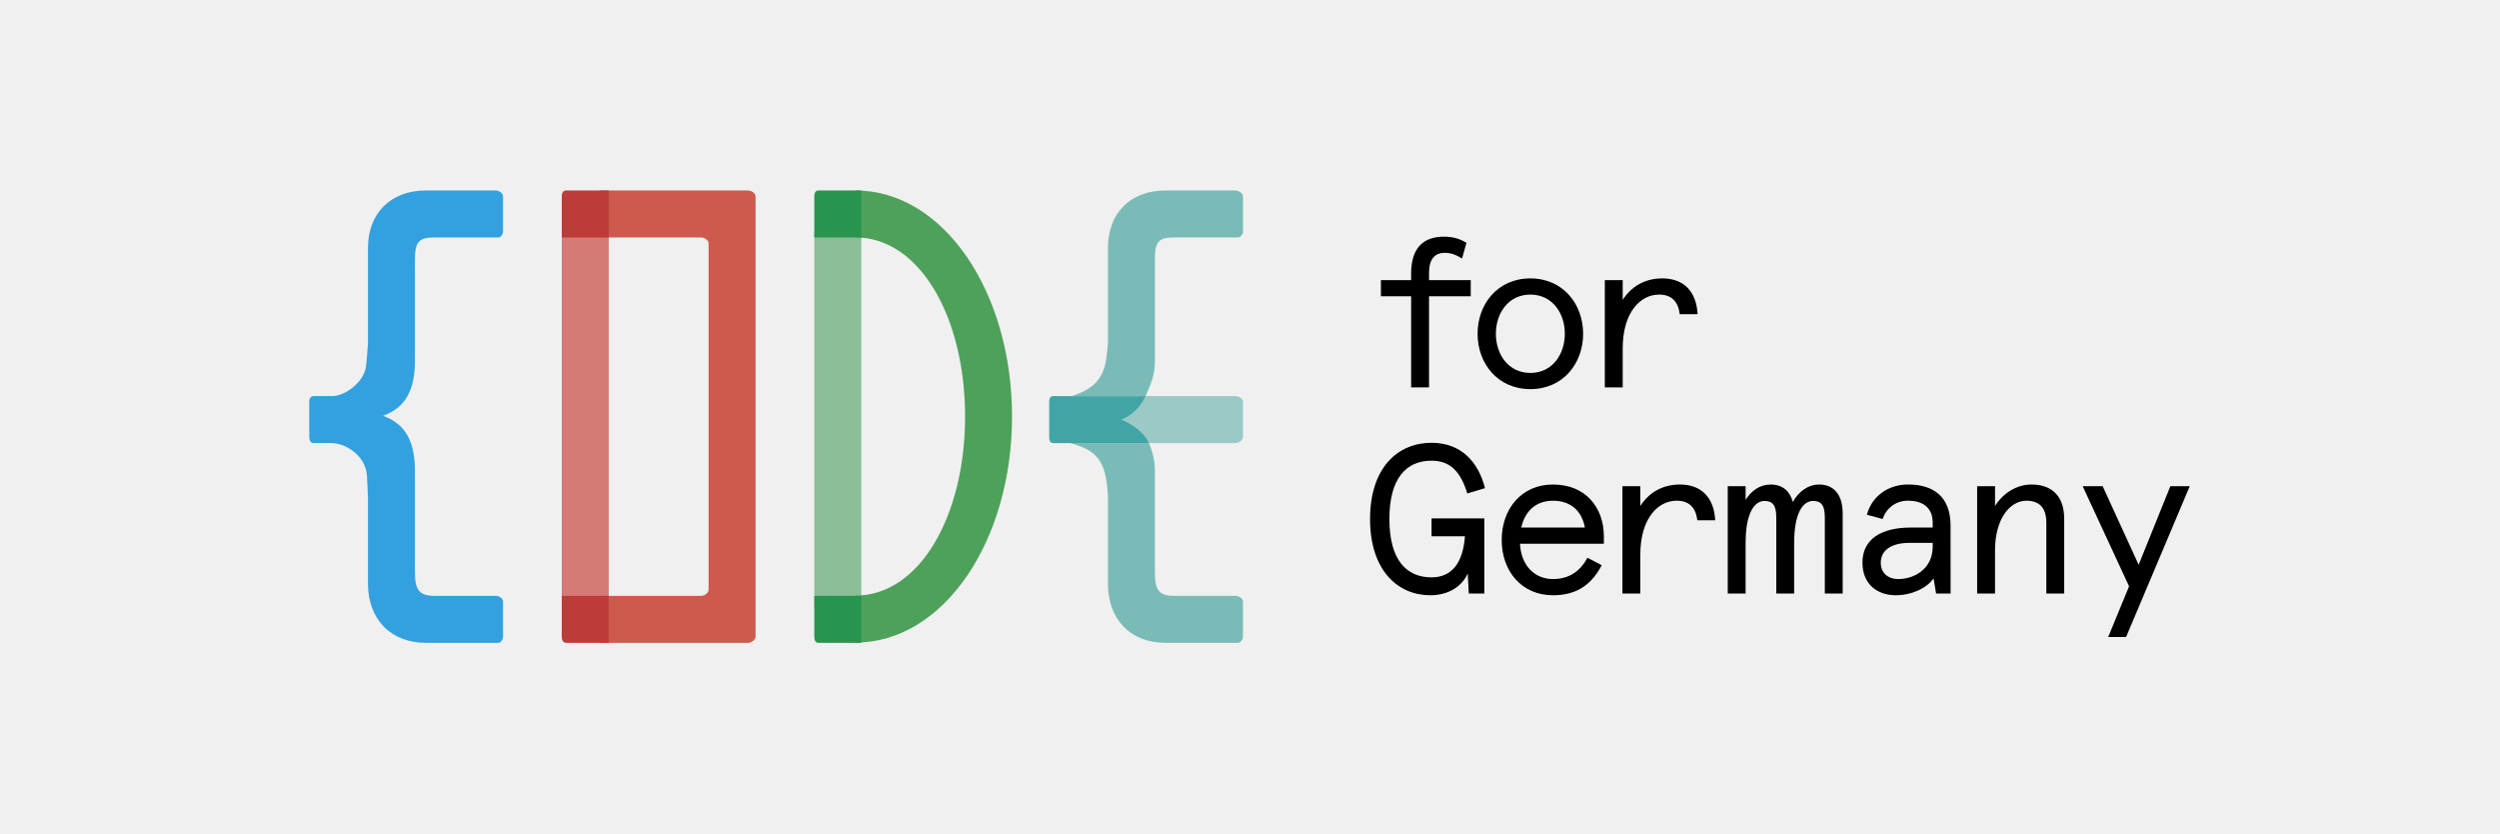
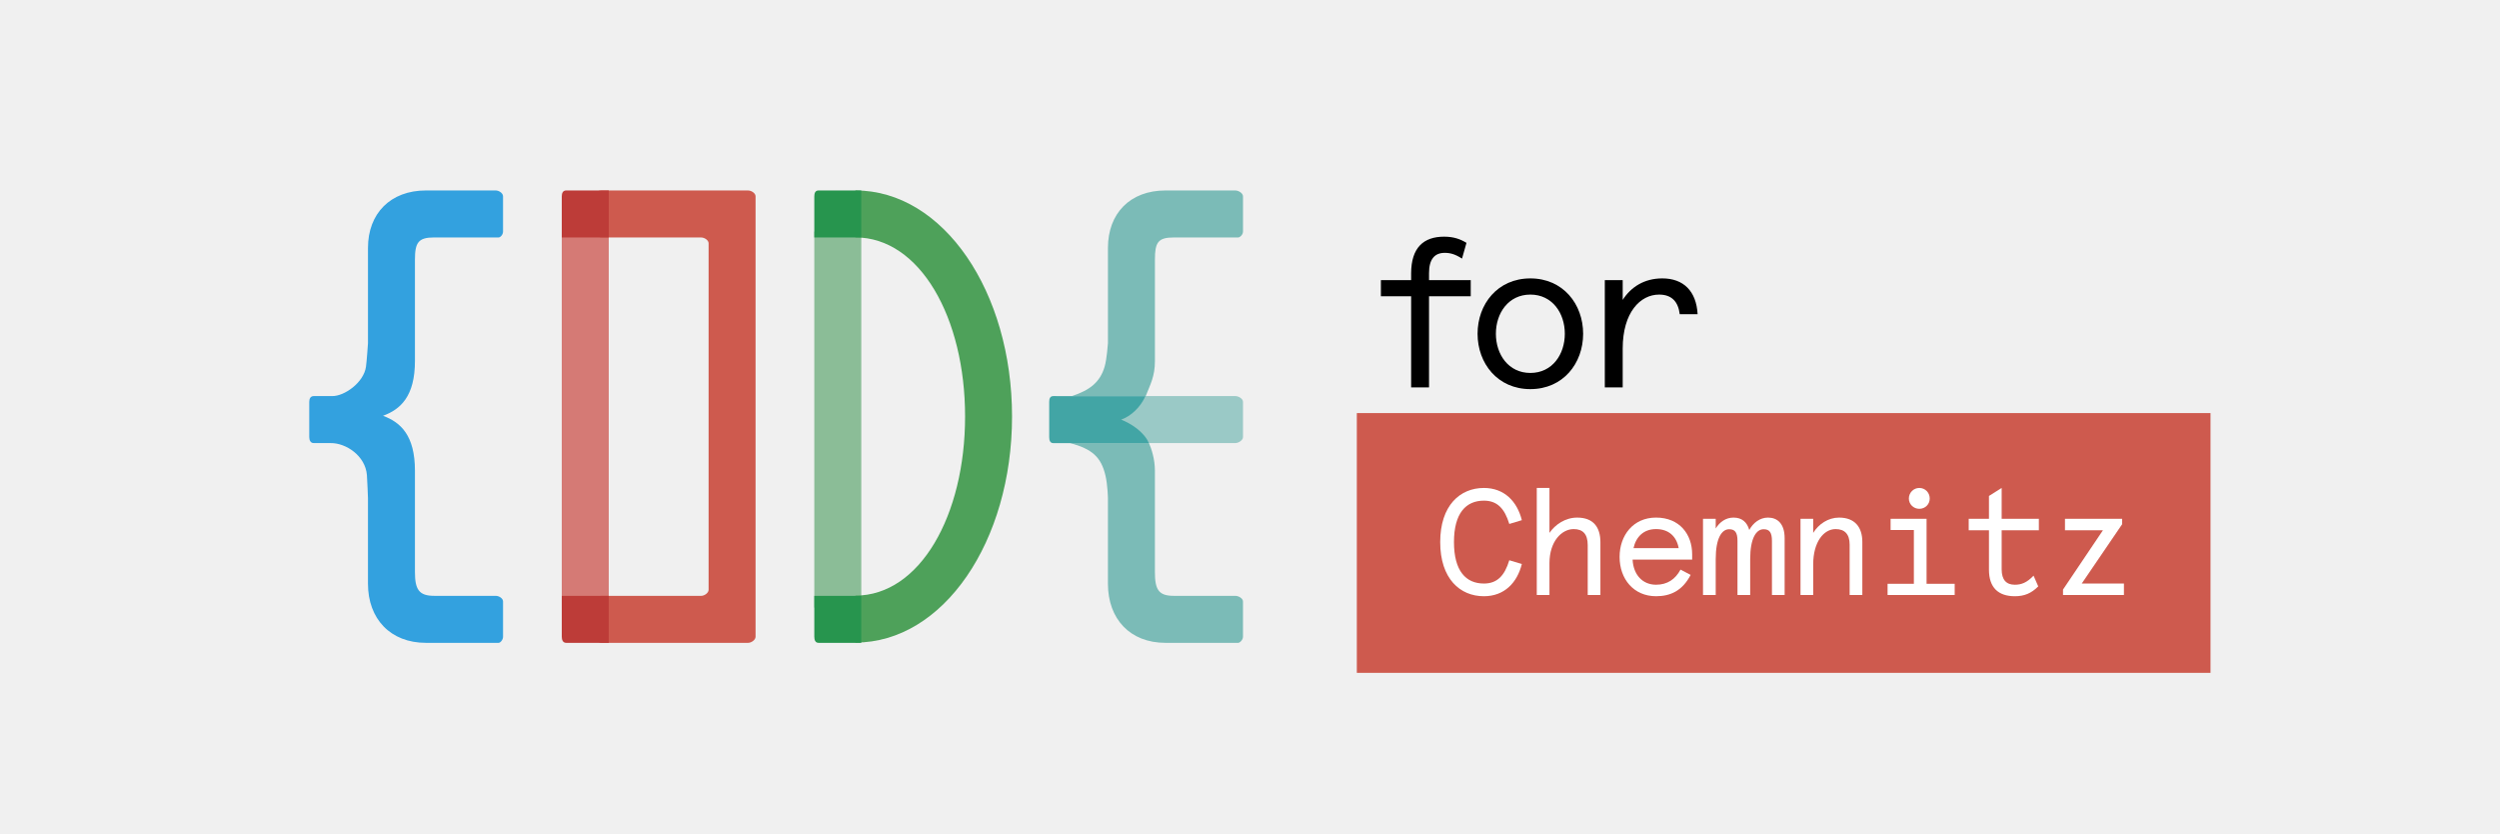
<svg xmlns="http://www.w3.org/2000/svg" version="1.1" id="Ebene_1" x="0px" y="0px" width="297.641px" height="99.21px" viewBox="0 0 297.641 99.21" enable-background="new 0 0 297.641 99.21" xml:space="preserve">
  <path d="M174.132,30.788c-0.786-0.507-1.369-0.684-2.054-0.684c-1.217,0-1.875,0.761-1.875,2.41v0.834h4.967v1.928h-4.967v10.849  h-2.131V35.276h-3.601v-1.928h3.601v-0.785c0-3.093,1.495-4.386,3.929-4.386c1.167,0,1.952,0.305,2.662,0.735L174.132,30.788z" />
  <path d="M182.272,44.401c2.61,0,4.105-2.206,4.105-4.665c0-2.458-1.495-4.664-4.105-4.664s-4.106,2.206-4.106,4.664  C178.166,42.195,179.662,44.401,182.272,44.401 M182.272,33.145c3.901,0,6.286,3.068,6.286,6.592s-2.385,6.591-6.286,6.591  c-3.903,0-6.287-3.067-6.287-6.591C175.985,36.212,178.369,33.145,182.272,33.145" />
  <path d="M200.062,37.404c-0.178-1.47-0.938-2.331-2.458-2.331c-2.23,0-4.334,2.103-4.334,6.439v4.612h-2.13V33.348h2.13v2.358  c0.988-1.547,2.584-2.562,4.714-2.562c2.536,0,4.056,1.522,4.209,4.26H200.062z" />
-   <path d="M174.815,68.281c-0.812,1.775-2.586,2.588-4.461,2.588c-3.854,0-7.174-2.941-7.174-9.076s3.319-9.076,7.325-9.076  c3.497,0,5.578,2.257,6.361,5.4l-2.104,0.633c-0.786-2.584-2.028-3.903-4.259-3.903c-3.019,0-5.021,2.104-5.021,6.946  s2.003,6.945,5.021,6.945c2.434,0,3.75-1.75,3.979-4.893h-3.979v-2.129h6.287v8.947h-1.853L174.815,68.281z" />
-   <path d="M181.19,62.807h7.578c-0.38-2.026-1.725-3.192-3.802-3.192C182.915,59.613,181.622,60.878,181.19,62.807 M191.026,64.732  h-9.989c0.128,2.535,1.675,4.207,3.931,4.207c1.927,0,3.244-0.936,4.106-2.533l1.697,0.887c-1.394,2.688-3.421,3.576-5.805,3.576  c-3.728,0-6.108-2.865-6.108-6.592c0-3.602,2.28-6.592,6.108-6.592c3.954,0,6.06,2.812,6.06,6.16V64.732L191.026,64.732z" />
-   <path d="M202.16,61.943c-0.177-1.471-0.937-2.332-2.458-2.332c-2.229,0-4.334,2.105-4.334,6.441v4.611h-2.13V57.889h2.13v2.356  c0.988-1.547,2.584-2.561,4.714-2.561c2.536,0,4.057,1.521,4.209,4.258H202.16z" />
-   <path d="M219.472,70.664h-2.129v-9.074c0-1.395-0.406-1.95-1.396-1.95c-1.216,0-2.256,1.442-2.256,5.019v6.008h-2.13v-9.076  c0-1.395-0.405-1.95-1.395-1.95c-1.216,0-2.256,1.442-2.256,5.019v6.008h-2.13V57.889h2.13v1.623  c0.659-1.063,1.674-1.826,2.991-1.826c1.445,0,2.281,0.812,2.636,2.078c0.659-1.216,1.801-2.078,3.145-2.078  c1.571,0,2.788,1.015,2.788,3.448L219.472,70.664L219.472,70.664z" />
-   <path d="M226.111,68.941c1.648,0,4.084-1.014,4.084-3.904v-0.404h-2.79c-2.181,0-3.396,0.912-3.396,2.355  C224.009,68.205,224.846,68.941,226.111,68.941 M232.323,70.664h-1.725l-0.306-1.799c-0.811,1.166-2.608,2.004-4.511,2.004  c-2.13,0-3.956-1.27-3.956-3.881c0-2.84,2.281-4.182,5.781-4.182h2.587v-0.561c0-1.978-1.396-2.636-2.942-2.636  c-1.496,0-2.61,0.938-3.017,2.183l-1.876-0.508c0.583-2.23,2.56-3.601,4.893-3.601c2.991,0,5.07,1.394,5.07,4.918L232.323,70.664  L232.323,70.664z" />
-   <path d="M245.855,70.664h-2.13v-8.44c0-1.774-0.837-2.611-2.358-2.611c-2.003,0-3.751,2.183-3.751,5.908v5.146h-2.13V57.889h2.13  v2.356c0.911-1.471,2.511-2.561,4.334-2.561c2.662,0,3.905,1.623,3.905,4.082V70.664z" />
-   <polygon points="260.808,57.889 253.227,75.835 251.099,75.835 253.581,69.803 248.057,57.889 250.438,57.889 254.723,67.242   258.499,57.889 " />
  <polygon fill="#D57A75" points="66.909,27.572 66.909,28.268 66.909,72.337 70.595,72.337 71.625,72.337 72.504,72.337   72.504,27.572 " />
  <g>
    <path fill="#CE5A4E" d="M89.102,76.535c0.384,0,0.889-0.348,0.889-0.729v-52.43c0-0.383-0.505-0.698-0.889-0.698H71.625   c-0.384,0-0.519,0.157-0.519,0.349v1.048v3.496c0,0.384,0.135,0.702,0.519,0.702h11.884c0.385,0,0.888,0.311,0.888,0.696v41.247   c0,0.383-0.503,0.725-0.888,0.725H71.625c-0.384,0-0.519,0.131-0.519,0.324v1.047v3.496c0,0.383,0.135,0.73,0.519,0.73h17.478   V76.535z" />
  </g>
  <polygon fill="#8BBD97" points="96.986,27.572 96.986,28.268 96.986,72.337 101.684,72.337 102.582,72.337 102.582,27.572 " />
  <g>
    <path fill="#4EA15A" d="M101.882,76.503v-5.592c7.694,0,13.063-9.565,13.063-21.322c0-11.757-5.369-21.322-13.063-21.322v-5.593   c10.492,0,18.656,12.074,18.656,26.915C120.538,64.43,112.374,76.503,101.882,76.503" />
    <path fill="#33A1DF" d="M43.827,59.307v7.713V69.5c0,4.185,2.678,7.035,6.909,7.035h1.189h3.426h4.04   c0.192,0,0.523-0.348,0.523-0.729V71.61c0-0.383-0.489-0.672-0.873-0.672h-4.017h-2.05h-1.271c-1.81,0-2.282-0.771-2.282-2.838   v-1.229v-6.729v-4.104c0-4.218-1.715-5.771-3.803-6.536c2.088-0.763,3.803-2.315,3.803-6.53v-2.914v-7.394V30.91   c0-2.033,0.405-2.64,2.282-2.64h1.58h2.004h4.103c0.192,0,0.523-0.318,0.523-0.702v-4.195c0-0.383-0.489-0.698-0.873-0.698h-3.36   H52.51h-1.773c-4.231,0-6.909,2.74-6.909,6.834v2.196v9.146c0,0-0.139,2.1-0.24,2.814c-0.265,1.891-2.582,3.511-4.017,3.491h-2.199   c-0.385,0-0.539,0.3-0.539,0.685v4.196c0,0.383,0.154,0.715,0.539,0.715h2.008c1.832-0.025,4.146,1.518,4.321,3.819   C43.753,57.24,43.827,59.307,43.827,59.307" />
    <path fill="#BD3C38" d="M71.625,22.676h-1.981H67.43c-0.385,0-0.521,0.315-0.521,0.699v1.291v2.903v0.703h0.521h4.194h0.88v-0.703   v-4.194v-0.699H71.625z" />
    <path fill="#BD3C38" d="M66.909,71.611v1.98v2.213c0,0.385,0.137,0.73,0.521,0.73h1.292h2.902h0.879v-0.73v-4.193v-0.672h-0.879   H67.43h-0.521V71.611z" />
    <path fill="#27954E" d="M101.684,22.676h-1.981H97.49c-0.384,0-0.504,0.315-0.504,0.699v1.291v2.903v0.703h0.504h4.194h0.897   v-0.703v-4.194v-0.699H101.684z" />
    <path fill="#27954E" d="M96.986,71.611v1.98v2.213c0,0.385,0.12,0.73,0.504,0.73h1.291h2.903h0.897v-0.73v-4.193v-0.672h-0.897   H97.49h-0.504V71.611z" />
    <path fill="#7BBBB7" d="M131.959,59.307v7.713V69.5c0,4.185,2.627,7.035,6.859,7.035h1.189h3.426h4.04   c0.192,0,0.572-0.348,0.572-0.729V71.61c0-0.383-0.538-0.672-0.922-0.672h-4.018h-2.05h-1.269c-1.81,0-2.232-0.771-2.232-2.838   v-1.229v-6.729v-4.104c0-1.357-0.398-2.586-0.708-3.287h-9.388c2.579,0.701,3.682,1.623,4.207,3.869   C131.929,57.74,131.959,59.307,131.959,59.307" />
    <path fill="#7BBBB7" d="M131.562,43.665c-0.542,1.832-1.751,2.793-3.91,3.493h8.807c0.547-1.399,1.097-2.333,1.097-4.184v-2.913   v-7.394v-1.756c0-2.032,0.354-2.639,2.232-2.639h1.579h2.003h4.104c0.192,0,0.572-0.318,0.572-0.702v-4.195   c0-0.384-0.538-0.699-0.922-0.699h-3.359h-3.172h-1.774c-4.232,0-6.859,2.741-6.859,6.835v2.196v9.146   C131.959,40.853,131.833,42.751,131.562,43.665" />
    <path fill="#9AC9C6" d="M132.924,49.999c1.416,0.52,2.97,1.355,3.924,2.752h10.275c0.385,0,0.923-0.332,0.923-0.715v-4.194   c0-0.386-0.538-0.687-0.923-0.687h-10.664C135.759,48.556,134.096,49.571,132.924,49.999" />
    <path fill="#42A5A5" d="M125.453,47.158c-0.385,0-0.489,0.301-0.489,0.685v4.196c0,0.385,0.104,0.717,0.489,0.717h2.007h9.388   c-0.631-1.4-2.196-2.358-3.314-2.793c1.172-0.43,2.226-1.404,2.926-2.803h-8.808L125.453,47.158L125.453,47.158z" />
  </g>
+   <rect x="161.604" y="49.18" fill="#CE5A4E" width="101.677" height="30.927" />
+   <g>
+     <path fill="#FFFFFF" d="M181.258,67.15c-0.559,2.232-2.089,3.835-4.52,3.835c-2.845,0-5.203-2.089-5.203-6.446   s2.358-6.445,5.203-6.445c2.431,0,3.961,1.602,4.52,3.835l-1.494,0.45c-0.559-1.837-1.441-2.773-3.025-2.773   c-2.143,0-3.565,1.495-3.565,4.934c0,3.439,1.423,4.934,3.565,4.934c1.584,0,2.467-0.936,3.025-2.772L181.258,67.15z" />
+     <path fill="#FFFFFF" d="M190.617,70.841h-1.513v-5.942c0-1.314-0.576-1.908-1.675-1.908c-1.422,0-2.881,1.458-2.881,4.051v3.8   h-1.512V58.093h1.512v5.348c0.667-0.973,1.873-1.818,3.296-1.818c1.944,0,2.772,1.152,2.772,2.952V70.841z" />
+     <path fill="#FFFFFF" d="M201.543,66.627h-7.094c0.09,1.801,1.188,2.989,2.791,2.989c1.368,0,2.305-0.666,2.917-1.801l1.206,0.631   c-0.99,1.908-2.431,2.538-4.123,2.538c-2.647,0-4.34-2.034-4.34-4.682c0-2.557,1.621-4.681,4.34-4.681   c2.809,0,4.303,1.998,4.303,4.375V66.627z M194.556,65.259h5.384c-0.27-1.44-1.224-2.269-2.7-2.269   C195.781,62.991,194.863,63.89,194.556,65.259z" />
+     <path fill="#FFFFFF" d="M212.559,70.841h-1.513v-6.446c0-0.99-0.287-1.387-0.99-1.387c-0.864,0-1.602,1.026-1.602,3.565v4.268   h-1.513v-6.446c0-0.99-0.288-1.387-0.99-1.387c-0.864,0-1.603,1.026-1.603,3.565v4.268h-1.513v-9.075h1.513v1.152   c0.468-0.757,1.188-1.296,2.124-1.296c1.026,0,1.621,0.576,1.873,1.477c0.468-0.865,1.278-1.477,2.232-1.477   c1.116,0,1.98,0.72,1.98,2.448V70.841z" />
+     <path fill="#FFFFFF" d="M221.811,70.841H220.3v-5.996c0-1.261-0.595-1.854-1.675-1.854c-1.423,0-2.665,1.548-2.665,4.194v3.656   h-1.513v-9.075h1.513v1.675c0.648-1.045,1.782-1.818,3.079-1.818c1.891,0,2.772,1.152,2.772,2.898V70.841z" />
+     <path fill="#FFFFFF" d="M225.176,61.766h4.286v7.742h3.349v1.333h-7.994v-1.333h3.133v-6.409h-2.773V61.766z M228.597,58.093   c0.702,0,1.242,0.559,1.242,1.26c0,0.685-0.54,1.225-1.242,1.225c-0.685,0-1.243-0.54-1.243-1.225   C227.354,58.652,227.913,58.093,228.597,58.093z" />
+     <path fill="#FFFFFF" d="M234.481,61.766h2.413v-2.719l1.512-0.954v3.673h4.43v1.368h-4.43v4.646c0,1.261,0.559,1.837,1.566,1.837   c0.793,0,1.44-0.252,2.233-1.08l0.558,1.277c-0.828,0.828-1.656,1.171-2.791,1.171c-1.98,0-3.078-1.044-3.078-3.151v-4.699h-2.413   V61.766z" />
+     <path fill="#FFFFFF" d="M245.948,61.766h6.806v0.648l-4.808,7.058h5.023v1.369h-7.256v-0.648l4.754-7.059h-4.52V61.766z" />
+   </g>
</svg>
